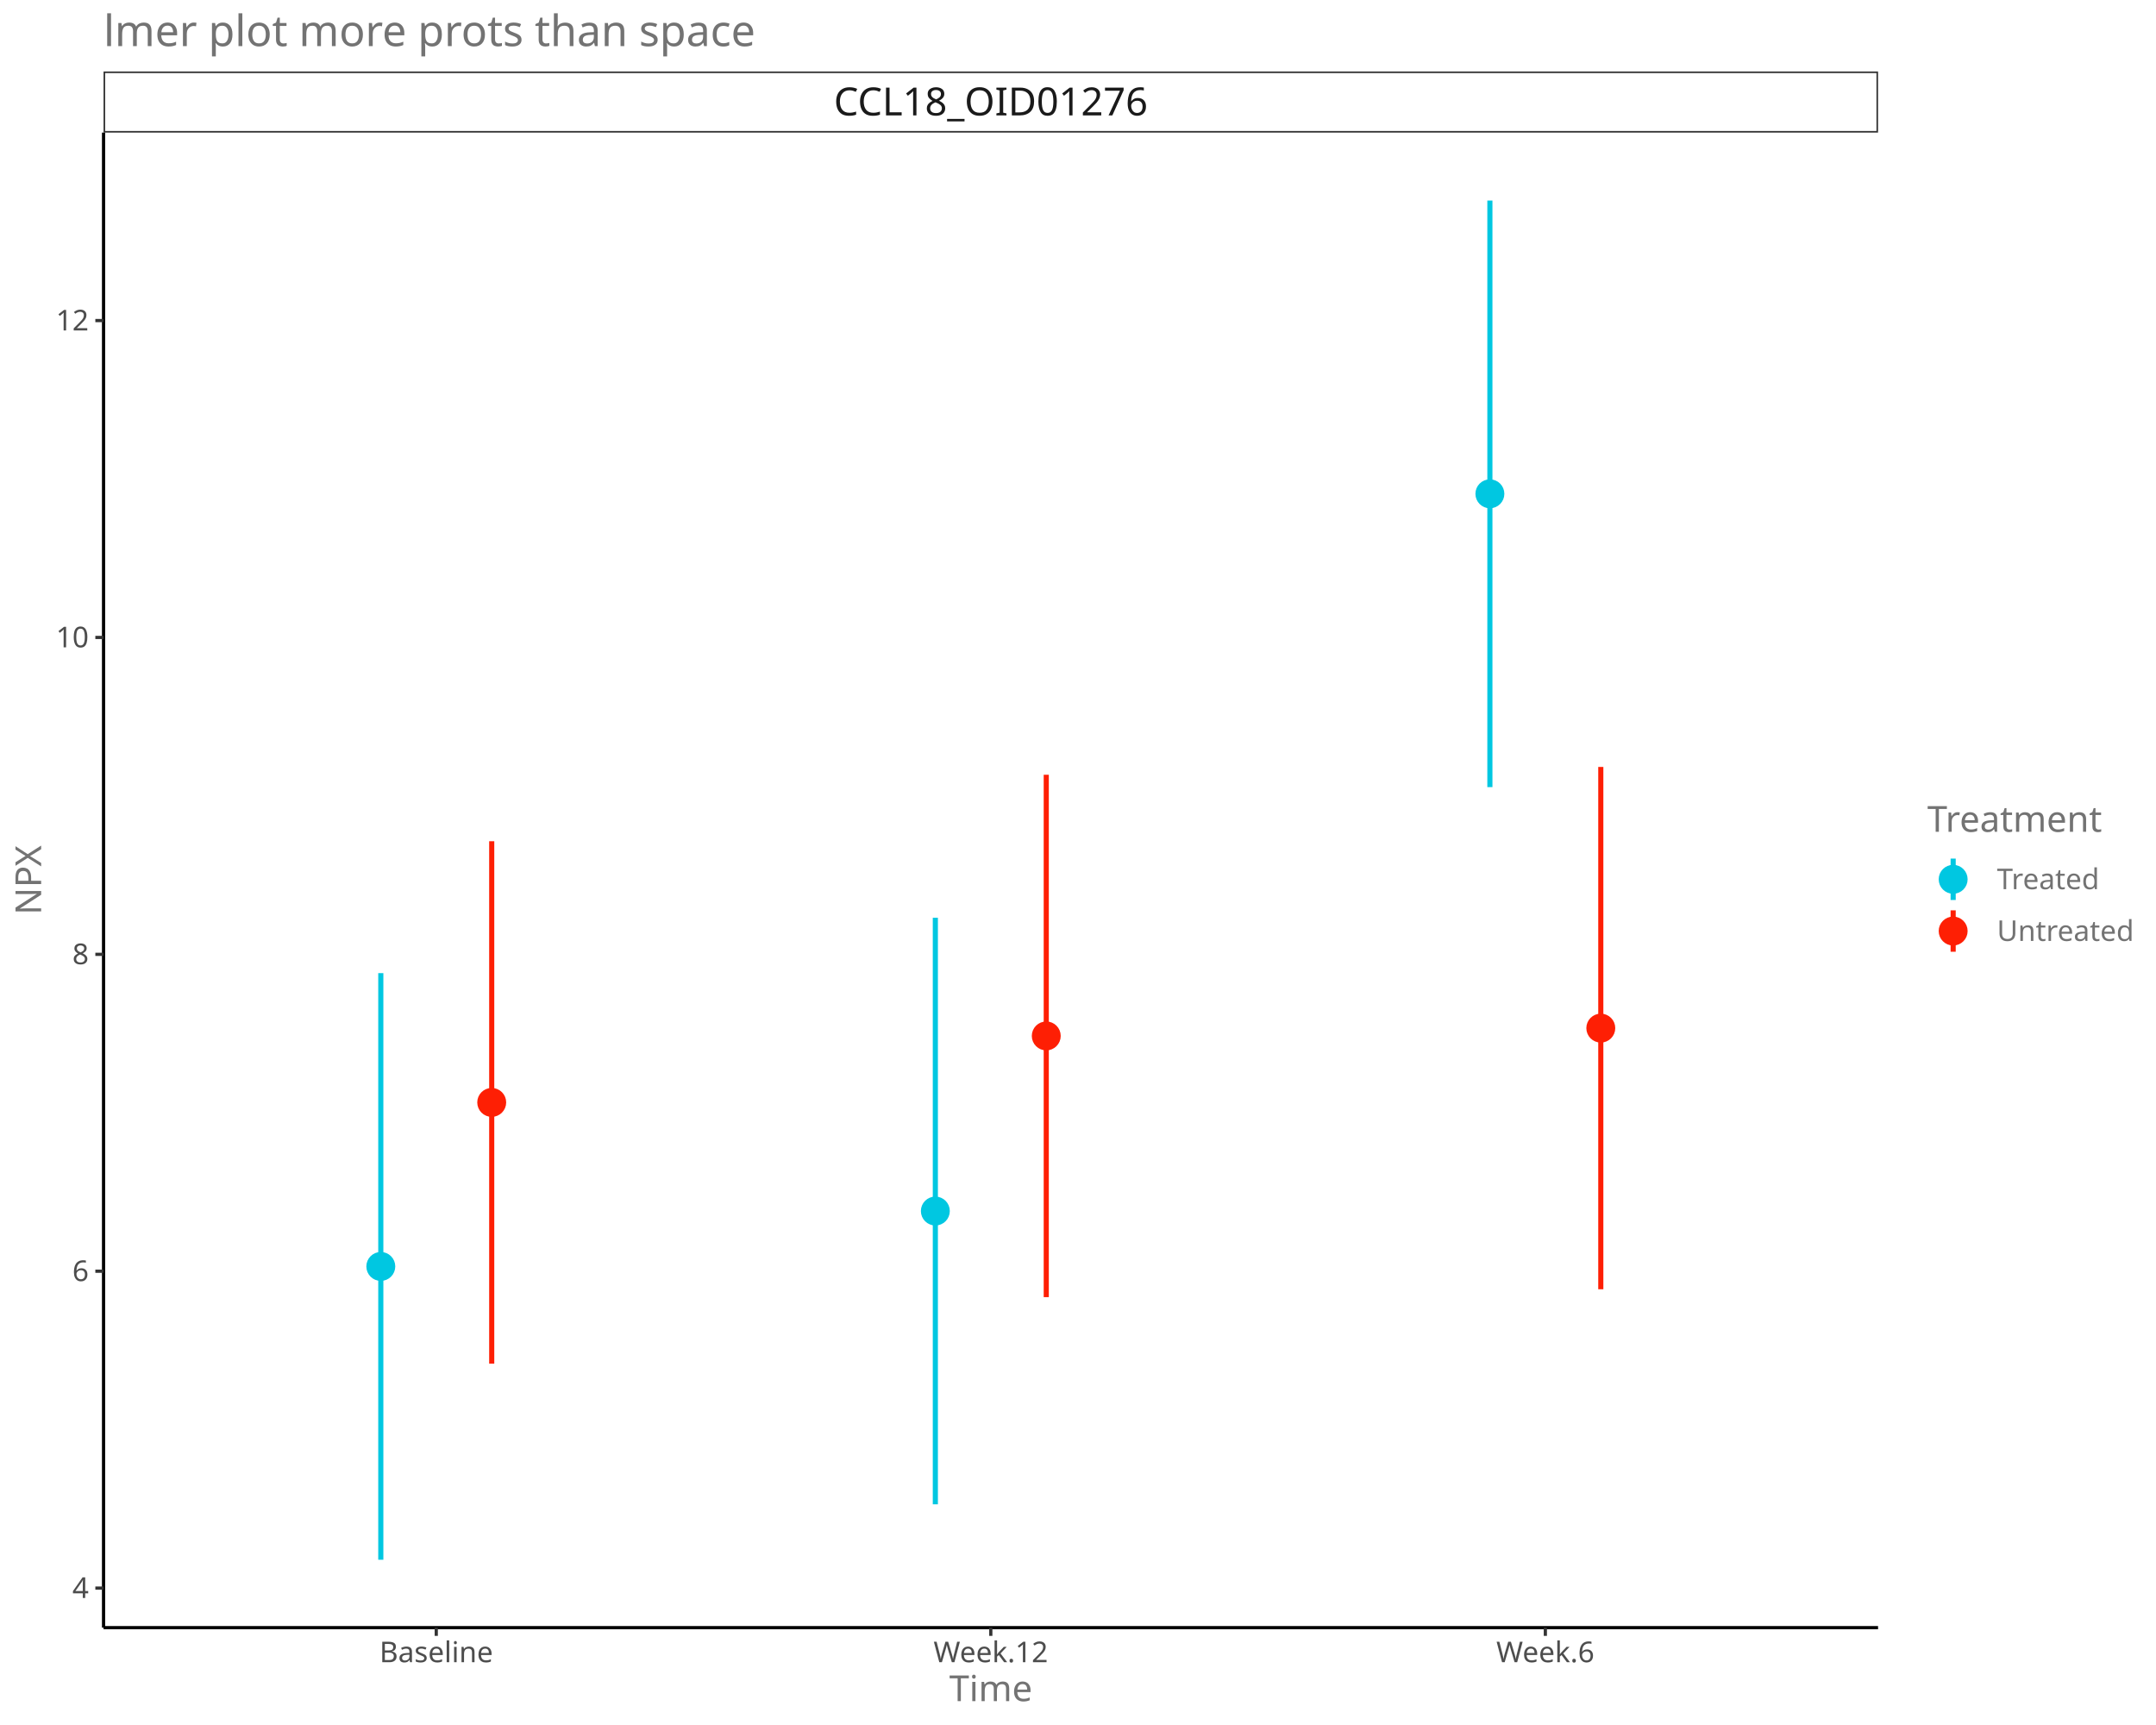
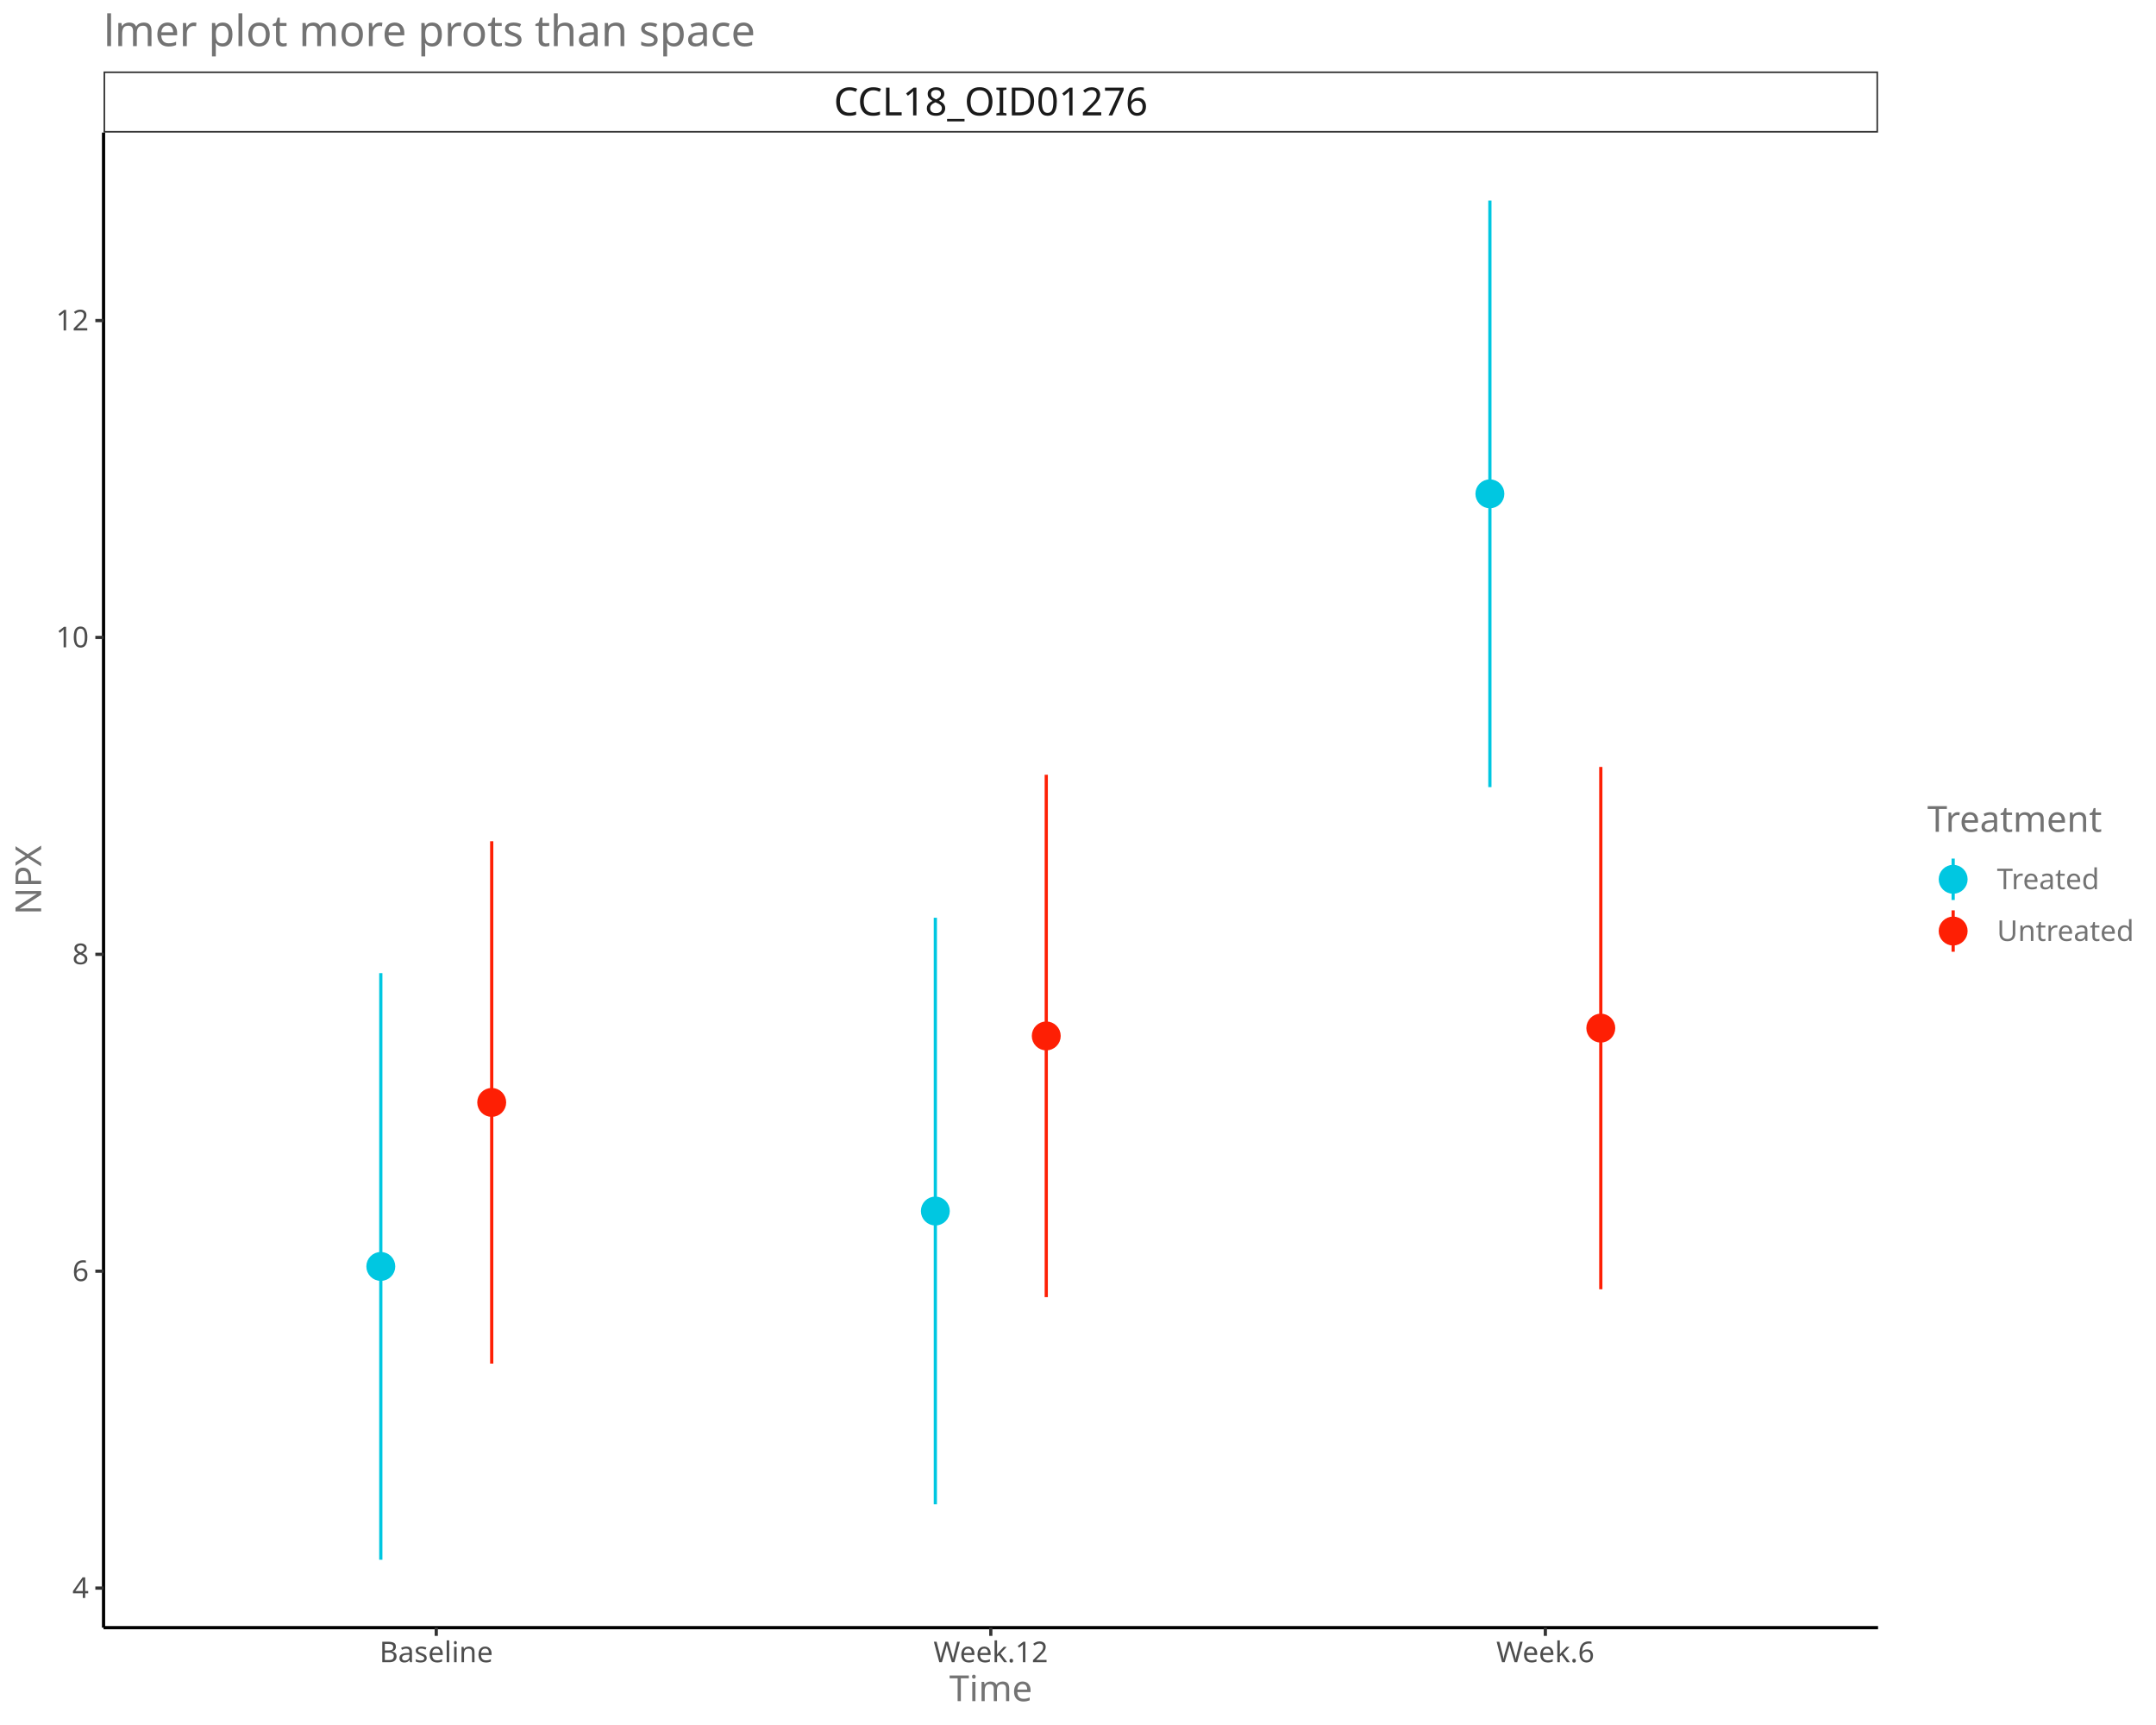
<svg xmlns="http://www.w3.org/2000/svg" class="svglite" data-engine-version="2.0" width="720.00pt" height="576.00pt" viewBox="0 0 720.00 576.00">
  <defs>
    <style type="text/css">
    .svglite line, .svglite polyline, .svglite polygon, .svglite path, .svglite rect, .svglite circle {
      fill: none;
      stroke: #000000;
      stroke-linecap: round;
      stroke-linejoin: round;
      stroke-miterlimit: 10.00;
    }
  </style>
  </defs>
  <rect width="100%" height="100%" style="stroke: none; fill: #FFFFFF;" />
  <defs>
    <clipPath id="cpMC4wMHw3MjAuMDB8MC4wMHw1NzYuMDA=">
      <rect x="0.00" y="0.00" width="720.00" height="576.00" />
    </clipPath>
  </defs>
  <g clip-path="url(#cpMC4wMHw3MjAuMDB8MC4wMHw1NzYuMDA=)">
    <rect x="0.00" y="0.00" width="720.00" height="576.00" style="stroke-width: 1.07; stroke: #FFFFFF; fill: #FFFFFF;" />
  </g>
  <defs>
    <clipPath id="cpMzQuNTh8NjI3LjE4fDQ0LjI3fDU0My41MA==">
      <rect x="34.58" y="44.27" width="592.60" height="499.23" />
    </clipPath>
  </defs>
  <g clip-path="url(#cpMzQuNTh8NjI3LjE4fDQ0LjI3fDU0My41MA==)">
    <rect x="34.58" y="44.27" width="592.60" height="499.23" style="stroke-width: 1.07; stroke: none; fill: #FFFFFF;" />
-     <line x1="127.17" y1="520.81" x2="127.17" y2="324.95" style="stroke-width: 1.71; stroke: #00C7E1; stroke-linecap: butt;" />
-     <line x1="312.36" y1="502.31" x2="312.36" y2="306.45" style="stroke-width: 1.71; stroke: #00C7E1; stroke-linecap: butt;" />
-     <line x1="497.55" y1="262.82" x2="497.55" y2="66.96" style="stroke-width: 1.71; stroke: #00C7E1; stroke-linecap: butt;" />
-     <line x1="164.21" y1="455.33" x2="164.21" y2="280.90" style="stroke-width: 1.71; stroke: #FE1F04; stroke-linecap: butt;" />
-     <line x1="349.40" y1="433.13" x2="349.40" y2="258.70" style="stroke-width: 1.71; stroke: #FE1F04; stroke-linecap: butt;" />
-     <line x1="534.59" y1="430.51" x2="534.59" y2="256.09" style="stroke-width: 1.71; stroke: #FE1F04; stroke-linecap: butt;" />
+     <line x1="127.17" y1="520.81" x2="127.17" y2="324.95" style="stroke-width: 1.07; stroke: #00C7E1; stroke-linecap: butt;" />
+     <line x1="312.36" y1="502.31" x2="312.36" y2="306.45" style="stroke-width: 1.07; stroke: #00C7E1; stroke-linecap: butt;" />
+     <line x1="497.55" y1="262.82" x2="497.55" y2="66.96" style="stroke-width: 1.07; stroke: #00C7E1; stroke-linecap: butt;" />
+     <line x1="164.21" y1="455.33" x2="164.21" y2="280.90" style="stroke-width: 1.07; stroke: #FE1F04; stroke-linecap: butt;" />
+     <line x1="349.40" y1="433.13" x2="349.40" y2="258.70" style="stroke-width: 1.07; stroke: #FE1F04; stroke-linecap: butt;" />
+     <line x1="534.59" y1="430.51" x2="534.59" y2="256.09" style="stroke-width: 1.07; stroke: #FE1F04; stroke-linecap: butt;" />
    <circle cx="127.17" cy="422.88" r="4.12" style="stroke-width: 1.42; stroke: #00C7E1; fill: #00C7E1;" />
    <circle cx="312.36" cy="404.38" r="4.12" style="stroke-width: 1.42; stroke: #00C7E1; fill: #00C7E1;" />
    <circle cx="497.55" cy="164.89" r="4.12" style="stroke-width: 1.42; stroke: #00C7E1; fill: #00C7E1;" />
    <circle cx="164.21" cy="368.11" r="4.12" style="stroke-width: 1.42; stroke: #FE1F04; fill: #FE1F04;" />
    <circle cx="349.40" cy="345.91" r="4.12" style="stroke-width: 1.42; stroke: #FE1F04; fill: #FE1F04;" />
    <circle cx="534.59" cy="343.30" r="4.12" style="stroke-width: 1.42; stroke: #FE1F04; fill: #FE1F04;" />
  </g>
  <g clip-path="url(#cpMC4wMHw3MjAuMDB8MC4wMHw1NzYuMDA=)">
</g>
  <defs>
    <clipPath id="cpMzQuNTh8NjI3LjE4fDIzLjg2fDQ0LjI3">
      <rect x="34.58" y="23.86" width="592.60" height="20.41" />
    </clipPath>
  </defs>
  <g clip-path="url(#cpMzQuNTh8NjI3LjE4fDIzLjg2fDQ0LjI3)">
    <rect x="34.58" y="23.86" width="592.60" height="20.41" style="stroke-width: 1.07; stroke: #333333; fill: #FFFFFF;" />
    <text x="330.88" y="38.54" text-anchor="middle" style="font-size: 13.00px; fill: #1A1A1A; font-family: sans;" textLength="106.98px" lengthAdjust="spacingAndGlyphs">CCL18_OID01276</text>
  </g>
  <g clip-path="url(#cpMC4wMHw3MjAuMDB8MC4wMHw1NzYuMDA=)">
    <polyline points="34.58,543.50 627.18,543.50 " style="stroke-width: 1.07; stroke-linecap: butt;" />
    <polyline points="145.69,546.24 145.69,543.50 " style="stroke-width: 1.07; stroke: #333333; stroke-linecap: butt;" />
    <polyline points="330.88,546.24 330.88,543.50 " style="stroke-width: 1.07; stroke: #333333; stroke-linecap: butt;" />
    <polyline points="516.07,546.24 516.07,543.50 " style="stroke-width: 1.07; stroke: #333333; stroke-linecap: butt;" />
    <text x="145.69" y="555.04" text-anchor="middle" style="font-size: 9.60px; fill: #4D4D4D; font-family: sans;" textLength="36.83px" lengthAdjust="spacingAndGlyphs">Baseline</text>
    <text x="330.88" y="555.04" text-anchor="middle" style="font-size: 9.60px; fill: #4D4D4D; font-family: sans;" textLength="37.89px" lengthAdjust="spacingAndGlyphs">Week.12</text>
    <text x="516.07" y="555.04" text-anchor="middle" style="font-size: 9.60px; fill: #4D4D4D; font-family: sans;" textLength="32.55px" lengthAdjust="spacingAndGlyphs">Week.6</text>
    <polyline points="34.58,543.50 34.58,44.27 " style="stroke-width: 1.07; stroke-linecap: butt;" />
    <text x="29.65" y="533.58" text-anchor="end" style="font-size: 9.60px; fill: #4D4D4D; font-family: sans;" textLength="5.34px" lengthAdjust="spacingAndGlyphs">4</text>
    <text x="29.65" y="427.77" text-anchor="end" style="font-size: 9.60px; fill: #4D4D4D; font-family: sans;" textLength="5.34px" lengthAdjust="spacingAndGlyphs">6</text>
    <text x="29.65" y="321.96" text-anchor="end" style="font-size: 9.60px; fill: #4D4D4D; font-family: sans;" textLength="5.34px" lengthAdjust="spacingAndGlyphs">8</text>
    <text x="29.65" y="216.15" text-anchor="end" style="font-size: 9.60px; fill: #4D4D4D; font-family: sans;" textLength="10.68px" lengthAdjust="spacingAndGlyphs">10</text>
    <text x="29.65" y="110.34" text-anchor="end" style="font-size: 9.60px; fill: #4D4D4D; font-family: sans;" textLength="10.68px" lengthAdjust="spacingAndGlyphs">12</text>
    <polyline points="31.84,530.28 34.58,530.28 " style="stroke-width: 1.07; stroke: #333333; stroke-linecap: butt;" />
    <polyline points="31.84,424.47 34.58,424.47 " style="stroke-width: 1.07; stroke: #333333; stroke-linecap: butt;" />
    <polyline points="31.84,318.66 34.58,318.66 " style="stroke-width: 1.07; stroke: #333333; stroke-linecap: butt;" />
    <polyline points="31.84,212.85 34.58,212.85 " style="stroke-width: 1.07; stroke: #333333; stroke-linecap: butt;" />
    <polyline points="31.84,107.04 34.58,107.04 " style="stroke-width: 1.07; stroke: #333333; stroke-linecap: butt;" />
    <text x="330.88" y="568.03" text-anchor="middle" style="font-size: 12.00px; fill: #737373; font-family: sans;" textLength="26.67px" lengthAdjust="spacingAndGlyphs">Time</text>
    <text transform="translate(13.74,293.89) rotate(-90)" text-anchor="middle" style="font-size: 12.00px; fill: #737373; font-family: sans;" textLength="24.68px" lengthAdjust="spacingAndGlyphs">NPX</text>
    <rect x="638.14" y="262.76" width="76.38" height="62.25" style="stroke-width: 1.07; stroke: none; fill: #FFFFFF;" />
    <text x="643.62" y="277.75" style="font-size: 12.00px; fill: #737373; font-family: sans;" textLength="54.69px" lengthAdjust="spacingAndGlyphs">Treatment</text>
    <rect x="643.62" y="284.97" width="17.28" height="17.28" style="stroke-width: 1.07; stroke: none; fill: #FFFFFF;" />
-     <line x1="652.26" y1="300.52" x2="652.26" y2="286.70" style="stroke-width: 1.71; stroke: #00C7E1; stroke-linecap: butt;" />
+     <line x1="652.26" y1="300.52" x2="652.26" y2="286.70" style="stroke-width: 1.07; stroke: #00C7E1; stroke-linecap: butt;" />
    <circle cx="652.26" cy="293.61" r="4.12" style="stroke-width: 1.42; stroke: #00C7E1; fill: #00C7E1;" />
    <rect x="643.62" y="302.25" width="17.28" height="17.28" style="stroke-width: 1.07; stroke: none; fill: #FFFFFF;" />
-     <line x1="652.26" y1="317.80" x2="652.26" y2="303.98" style="stroke-width: 1.71; stroke: #FE1F04; stroke-linecap: butt;" />
+     <line x1="652.26" y1="317.80" x2="652.26" y2="303.98" style="stroke-width: 1.07; stroke: #FE1F04; stroke-linecap: butt;" />
    <circle cx="652.26" cy="310.89" r="4.12" style="stroke-width: 1.42; stroke: #FE1F04; fill: #FE1F04;" />
    <text x="666.88" y="296.91" style="font-size: 9.60px; fill: #737373; font-family: sans;" textLength="33.09px" lengthAdjust="spacingAndGlyphs">Treated</text>
    <text x="666.88" y="314.19" style="font-size: 9.60px; fill: #737373; font-family: sans;" textLength="42.16px" lengthAdjust="spacingAndGlyphs">Untreated</text>
    <text x="34.58" y="15.39" style="font-size: 14.40px; fill: #737373; font-family: sans;" textLength="202.52px" lengthAdjust="spacingAndGlyphs">lmer plot more prots than space</text>
  </g>
</svg>
